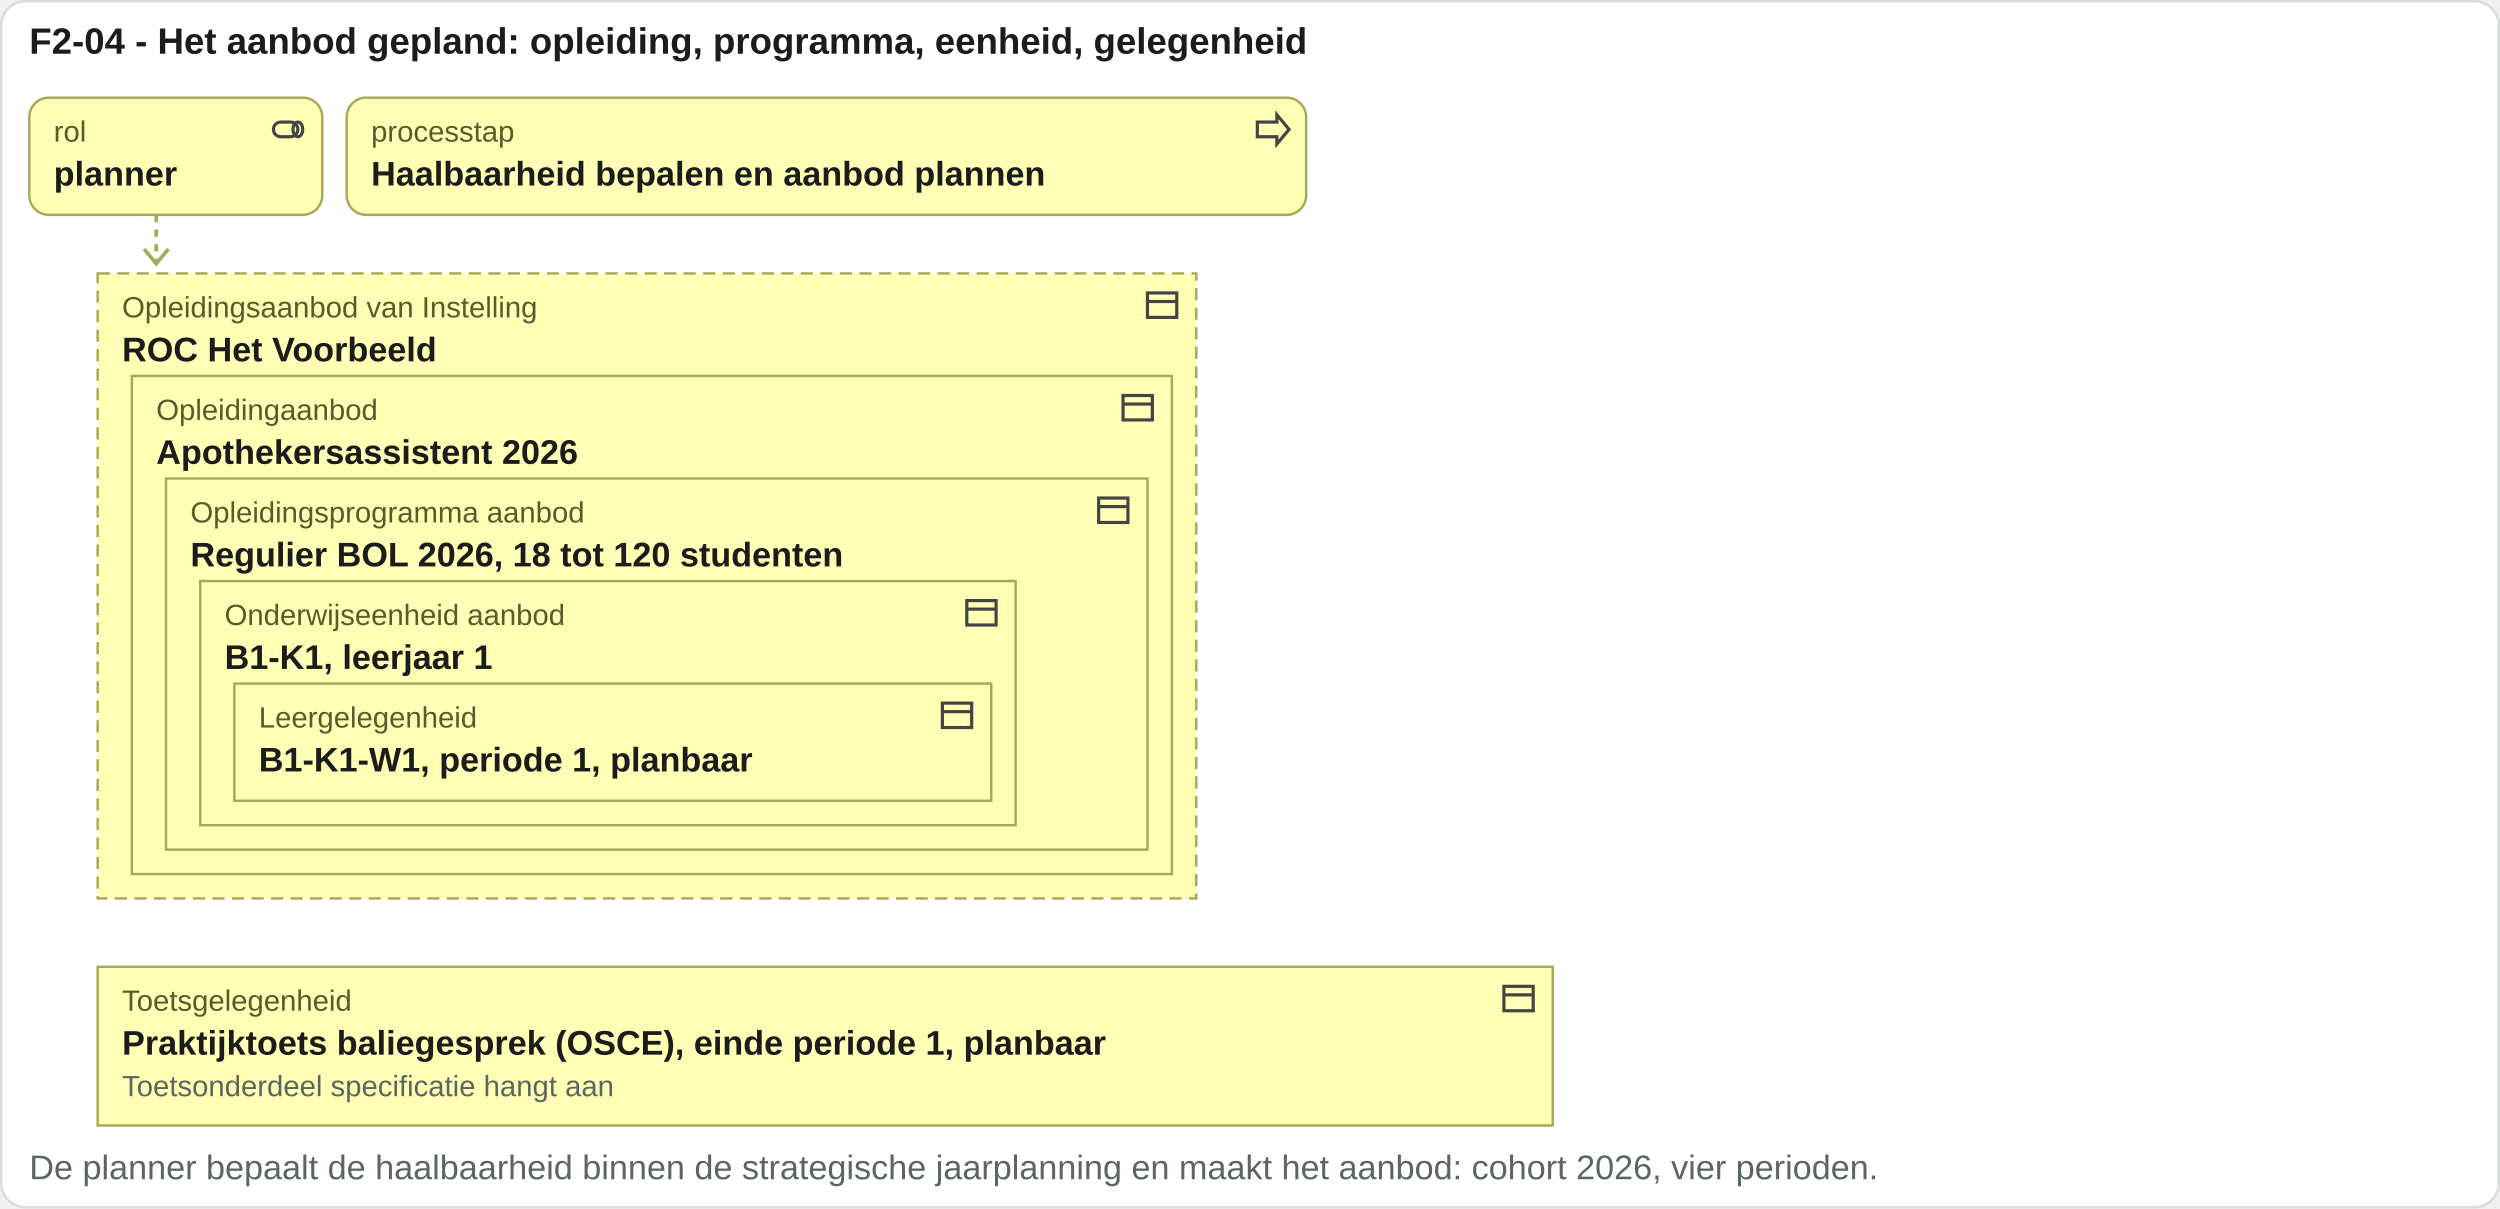
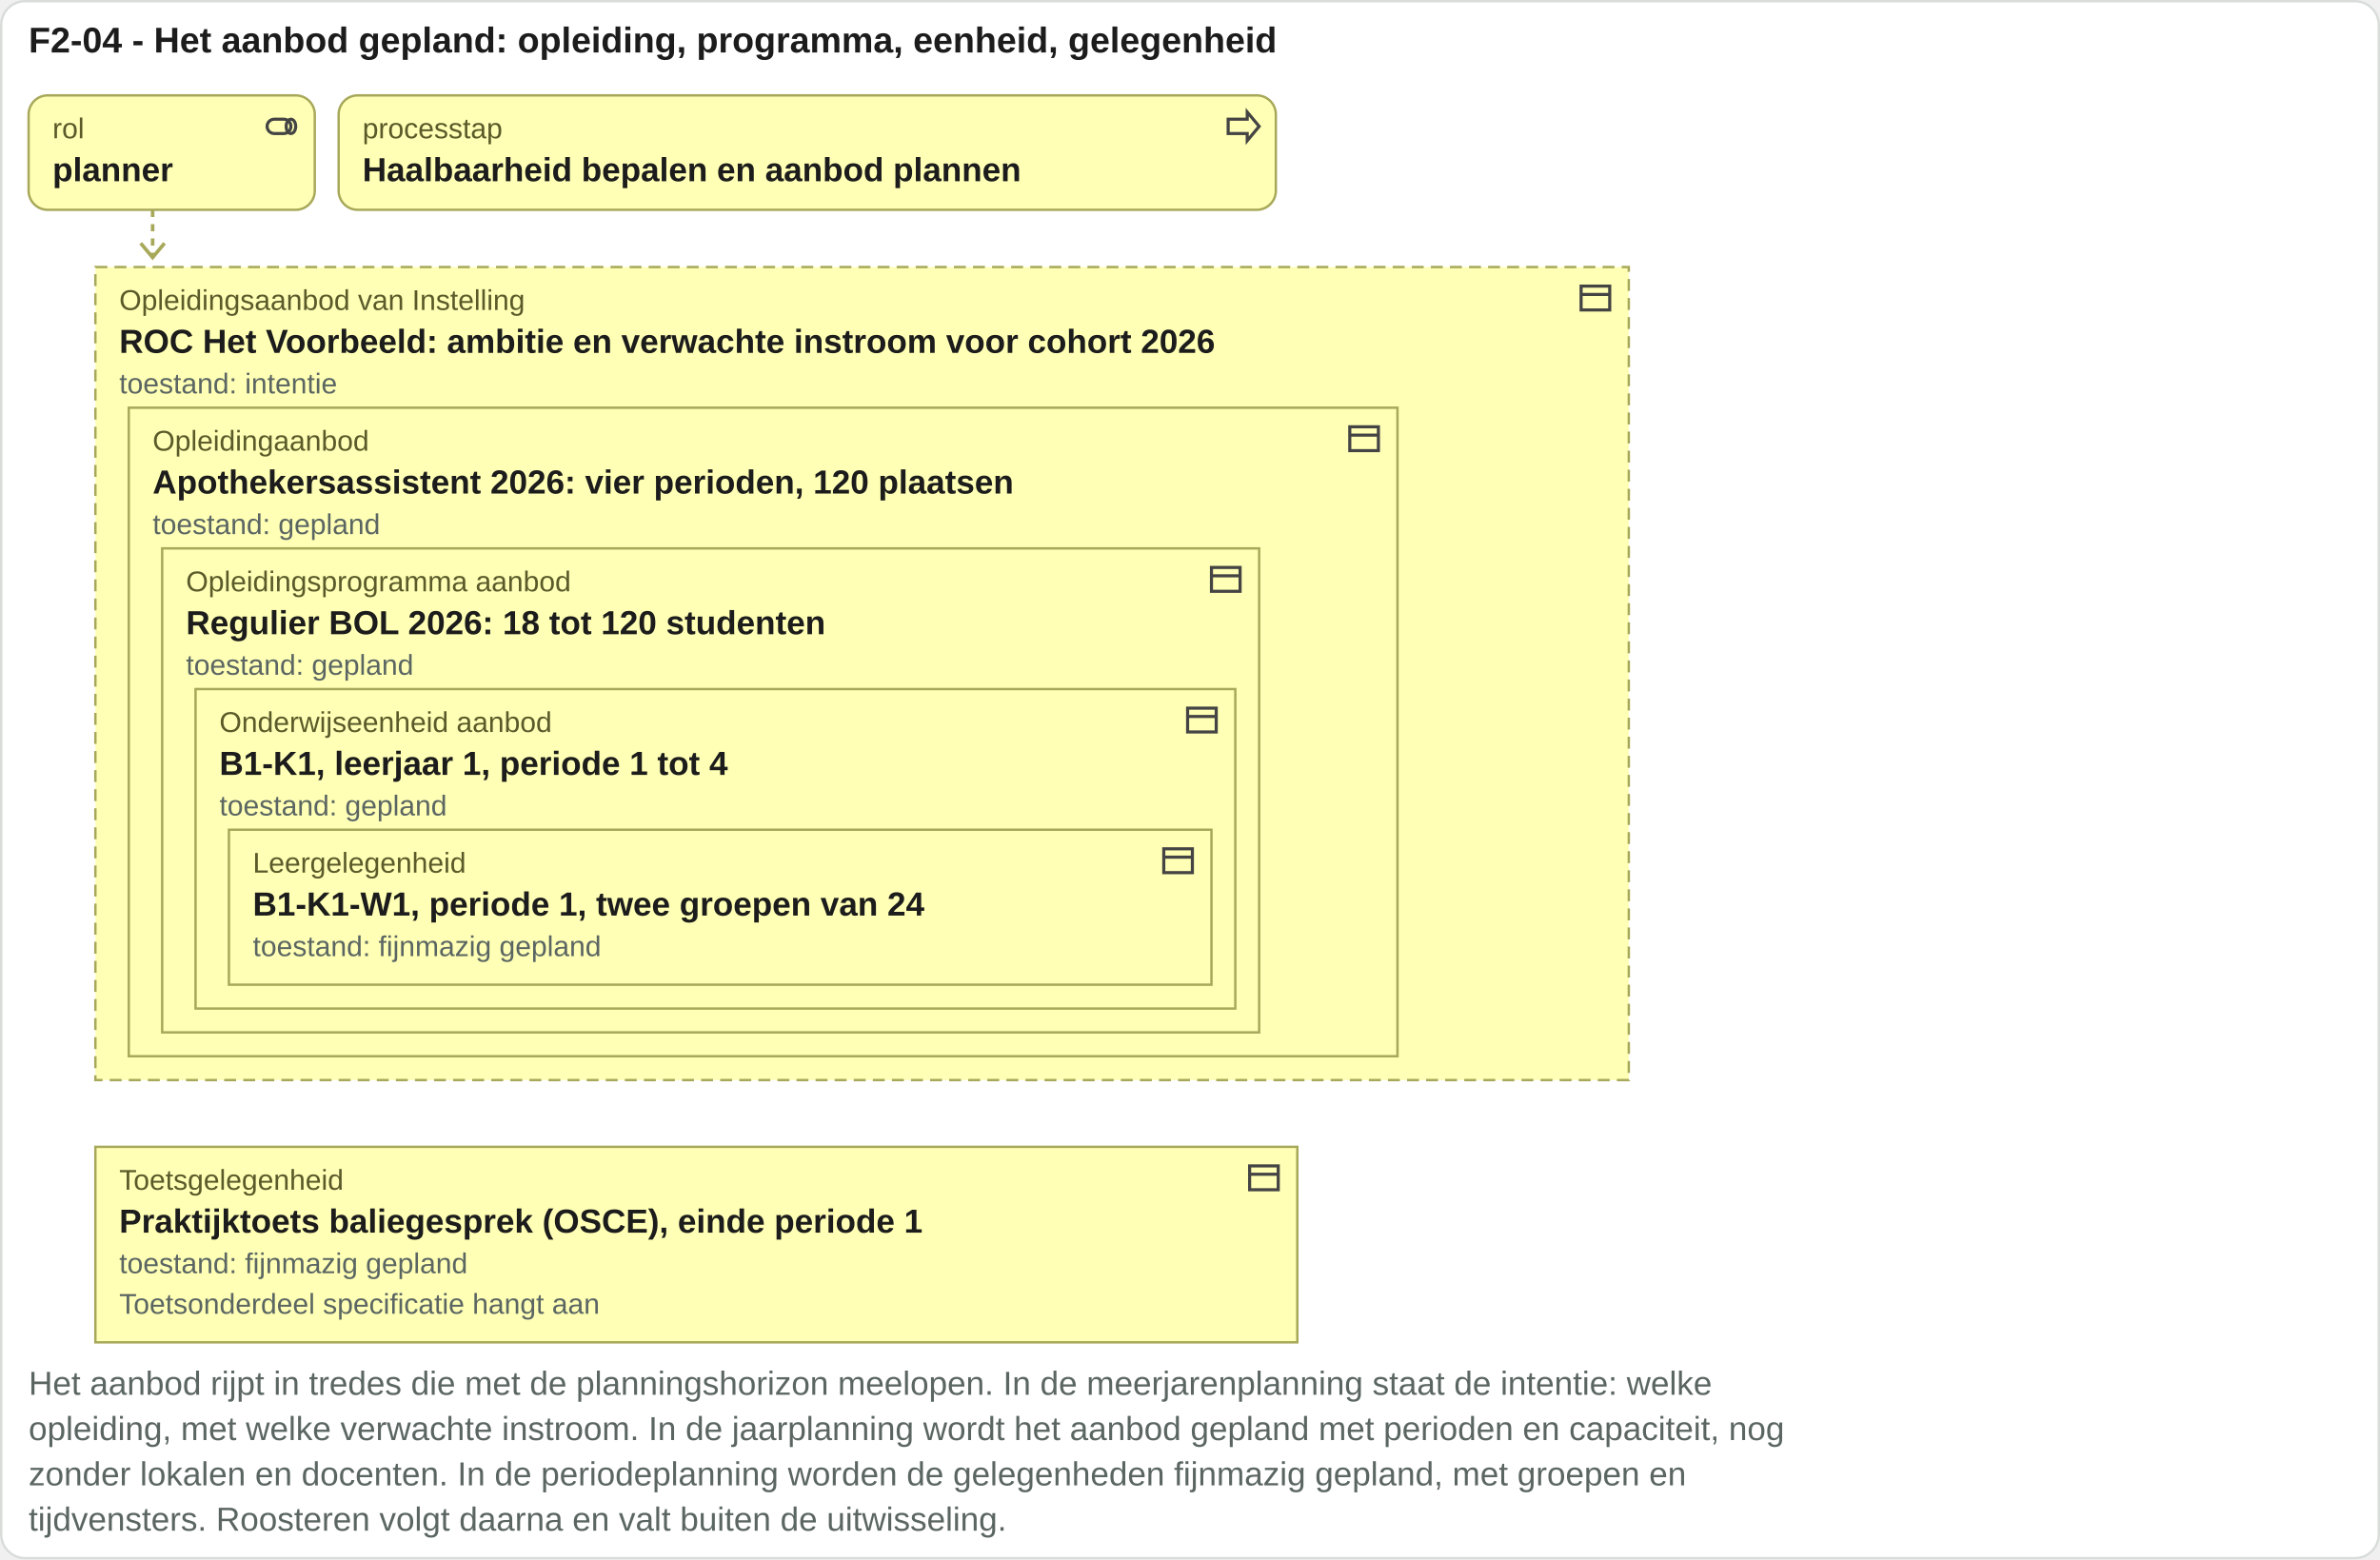
- <svg xmlns="http://www.w3.org/2000/svg" viewBox="0 0 1024 495" width="1024" height="495">
-   <rect x="0.5" y="0.5" width="1023" height="494" rx="10" fill="#ffffff" stroke="#d8ddda" />
+ <svg xmlns="http://www.w3.org/2000/svg" viewBox="0 0 998 654" width="998" height="654">
+   <rect x="0.5" y="0.5" width="997" height="653" rx="10" fill="#ffffff" stroke="#d8ddda" />
  <text x="12" y="22" font-family="Arial, Helvetica, sans-serif" font-size="15" font-weight="bold" fill="#1c1c1c" text-anchor="start">F2-04 - Het aanbod gepland: opleiding, programma, eenheid, gelegenheid</text>
  <rect x="12" y="40" width="120" height="48" rx="8" fill="#ffffb5" stroke="#a8a85a" />
  <g transform="translate(110,45)" fill="none" stroke="#444" stroke-width="1.3">
    <rect x="2" y="5" width="10" height="6" rx="3" />
    <ellipse cx="12" cy="8" rx="2" ry="3" />
  </g>
  <text x="22" y="58" font-family="Arial, Helvetica, sans-serif" font-size="12" fill="#5a5a2a" text-anchor="start">rol</text>
  <text x="22" y="76" font-family="Arial, Helvetica, sans-serif" font-size="14" font-weight="bold" fill="#1c1c1c" text-anchor="start">planner</text>
  <rect x="142" y="40" width="393" height="48" rx="8" fill="#ffffb5" stroke="#a8a85a" />
  <g transform="translate(513,45)" fill="none" stroke="#444" stroke-width="1.3">
    <path d="M2 5h8V2l5 6-5 6v-3H2z" />
  </g>
  <text x="152" y="58" font-family="Arial, Helvetica, sans-serif" font-size="12" fill="#5a5a2a" text-anchor="start">processtap</text>
  <text x="152" y="76" font-family="Arial, Helvetica, sans-serif" font-size="14" font-weight="bold" fill="#1c1c1c" text-anchor="start">Haalbaarheid bepalen en aanbod plannen</text>
  <path d="M64 88 V108" stroke="#a8a85a" stroke-width="1.5" stroke-dasharray="3 3" />
  <path d="M59 102 l5 6 5 -6" fill="none" stroke="#a8a85a" stroke-width="1.5" />
-   <rect x="40" y="112" width="450" height="256" rx="0" fill="#ffffb5" stroke="#a8a85a" stroke-dasharray="5 3" />
-   <g transform="translate(468,117)" fill="none" stroke="#444" stroke-width="1.3">
+   <rect x="40" y="112" width="643" height="341" rx="0" fill="#ffffb5" stroke="#a8a85a" stroke-dasharray="5 3" />
+   <g transform="translate(661,117)" fill="none" stroke="#444" stroke-width="1.3">
    <rect x="2" y="3" width="12" height="10" />
    <path d="M2 6.5h12" />
  </g>
  <text x="50" y="130" font-family="Arial, Helvetica, sans-serif" font-size="12" fill="#5a5a2a" text-anchor="start">Opleidingsaanbod van Instelling</text>
-   <text x="50" y="148" font-family="Arial, Helvetica, sans-serif" font-size="14" font-weight="bold" fill="#1c1c1c" text-anchor="start">ROC Het Voorbeeld</text>
-   <rect x="54" y="154" width="426" height="204" rx="0" fill="#ffffb5" stroke="#a8a85a" />
-   <g transform="translate(458,159)" fill="none" stroke="#444" stroke-width="1.3">
+   <text x="50" y="148" font-family="Arial, Helvetica, sans-serif" font-size="14" font-weight="bold" fill="#1c1c1c" text-anchor="start">ROC Het Voorbeeld: ambitie en verwachte instroom voor cohort 2026</text>
+   <rect x="54" y="171" width="532" height="272" rx="0" fill="#ffffb5" stroke="#a8a85a" />
+   <g transform="translate(564,176)" fill="none" stroke="#444" stroke-width="1.3">
    <rect x="2" y="3" width="12" height="10" />
    <path d="M2 6.5h12" />
  </g>
-   <text x="64" y="172" font-family="Arial, Helvetica, sans-serif" font-size="12" fill="#5a5a2a" text-anchor="start">Opleidingaanbod</text>
-   <text x="64" y="190" font-family="Arial, Helvetica, sans-serif" font-size="14" font-weight="bold" fill="#1c1c1c" text-anchor="start">Apothekersassistent 2026</text>
-   <rect x="68" y="196" width="402" height="152" rx="0" fill="#ffffb5" stroke="#a8a85a" />
-   <g transform="translate(448,201)" fill="none" stroke="#444" stroke-width="1.3">
+   <text x="64" y="189" font-family="Arial, Helvetica, sans-serif" font-size="12" fill="#5a5a2a" text-anchor="start">Opleidingaanbod</text>
+   <text x="64" y="207" font-family="Arial, Helvetica, sans-serif" font-size="14" font-weight="bold" fill="#1c1c1c" text-anchor="start">Apothekersassistent 2026: vier perioden, 120 plaatsen</text>
+   <rect x="68" y="230" width="460" height="203" rx="0" fill="#ffffb5" stroke="#a8a85a" />
+   <g transform="translate(506,235)" fill="none" stroke="#444" stroke-width="1.3">
    <rect x="2" y="3" width="12" height="10" />
    <path d="M2 6.5h12" />
  </g>
-   <text x="78" y="214" font-family="Arial, Helvetica, sans-serif" font-size="12" fill="#5a5a2a" text-anchor="start">Opleidingsprogramma aanbod</text>
-   <text x="78" y="232" font-family="Arial, Helvetica, sans-serif" font-size="14" font-weight="bold" fill="#1c1c1c" text-anchor="start">Regulier BOL 2026, 18 tot 120 studenten</text>
-   <rect x="82" y="238" width="334" height="100" rx="0" fill="#ffffb5" stroke="#a8a85a" />
-   <g transform="translate(394,243)" fill="none" stroke="#444" stroke-width="1.3">
+   <text x="78" y="248" font-family="Arial, Helvetica, sans-serif" font-size="12" fill="#5a5a2a" text-anchor="start">Opleidingsprogramma aanbod</text>
+   <text x="78" y="266" font-family="Arial, Helvetica, sans-serif" font-size="14" font-weight="bold" fill="#1c1c1c" text-anchor="start">Regulier BOL 2026: 18 tot 120 studenten</text>
+   <rect x="82" y="289" width="436" height="134" rx="0" fill="#ffffb5" stroke="#a8a85a" />
+   <g transform="translate(496,294)" fill="none" stroke="#444" stroke-width="1.3">
    <rect x="2" y="3" width="12" height="10" />
    <path d="M2 6.5h12" />
  </g>
-   <text x="92" y="256" font-family="Arial, Helvetica, sans-serif" font-size="12" fill="#5a5a2a" text-anchor="start">Onderwijseenheid aanbod</text>
-   <text x="92" y="274" font-family="Arial, Helvetica, sans-serif" font-size="14" font-weight="bold" fill="#1c1c1c" text-anchor="start">B1-K1, leerjaar 1</text>
-   <rect x="96" y="280" width="310" height="48" rx="0" fill="#ffffb5" stroke="#a8a85a" />
-   <g transform="translate(384,285)" fill="none" stroke="#444" stroke-width="1.3">
+   <text x="92" y="307" font-family="Arial, Helvetica, sans-serif" font-size="12" fill="#5a5a2a" text-anchor="start">Onderwijseenheid aanbod</text>
+   <text x="92" y="325" font-family="Arial, Helvetica, sans-serif" font-size="14" font-weight="bold" fill="#1c1c1c" text-anchor="start">B1-K1, leerjaar 1, periode 1 tot 4</text>
+   <rect x="96" y="348" width="412" height="65" rx="0" fill="#ffffb5" stroke="#a8a85a" />
+   <g transform="translate(486,353)" fill="none" stroke="#444" stroke-width="1.3">
    <rect x="2" y="3" width="12" height="10" />
    <path d="M2 6.5h12" />
  </g>
-   <text x="106" y="298" font-family="Arial, Helvetica, sans-serif" font-size="12" fill="#5a5a2a" text-anchor="start">Leergelegenheid</text>
-   <text x="106" y="316" font-family="Arial, Helvetica, sans-serif" font-size="14" font-weight="bold" fill="#1c1c1c" text-anchor="start">B1-K1-W1, periode 1, planbaar</text>
-   <rect x="40" y="396" width="596" height="65" rx="0" fill="#ffffb5" stroke="#a8a85a" />
-   <g transform="translate(614,401)" fill="none" stroke="#444" stroke-width="1.3">
+   <text x="106" y="366" font-family="Arial, Helvetica, sans-serif" font-size="12" fill="#5a5a2a" text-anchor="start">Leergelegenheid</text>
+   <text x="106" y="384" font-family="Arial, Helvetica, sans-serif" font-size="14" font-weight="bold" fill="#1c1c1c" text-anchor="start">B1-K1-W1, periode 1, twee groepen van 24</text>
+   <text x="106" y="401" font-family="Arial, Helvetica, sans-serif" font-size="12" fill="#5b6663" text-anchor="start">toestand: fijnmazig gepland</text>
+   <text x="92" y="342" font-family="Arial, Helvetica, sans-serif" font-size="12" fill="#5b6663" text-anchor="start">toestand: gepland</text>
+   <text x="78" y="283" font-family="Arial, Helvetica, sans-serif" font-size="12" fill="#5b6663" text-anchor="start">toestand: gepland</text>
+   <text x="64" y="224" font-family="Arial, Helvetica, sans-serif" font-size="12" fill="#5b6663" text-anchor="start">toestand: gepland</text>
+   <text x="50" y="165" font-family="Arial, Helvetica, sans-serif" font-size="12" fill="#5b6663" text-anchor="start">toestand: intentie</text>
+   <rect x="40" y="481" width="504" height="82" rx="0" fill="#ffffb5" stroke="#a8a85a" />
+   <g transform="translate(522,486)" fill="none" stroke="#444" stroke-width="1.3">
    <rect x="2" y="3" width="12" height="10" />
    <path d="M2 6.5h12" />
  </g>
-   <text x="50" y="414" font-family="Arial, Helvetica, sans-serif" font-size="12" fill="#5a5a2a" text-anchor="start">Toetsgelegenheid</text>
-   <text x="50" y="432" font-family="Arial, Helvetica, sans-serif" font-size="14" font-weight="bold" fill="#1c1c1c" text-anchor="start">Praktijktoets baliegesprek (OSCE), einde periode 1, planbaar</text>
-   <text x="50" y="449" font-family="Arial, Helvetica, sans-serif" font-size="12" fill="#5b6663" text-anchor="start">Toetsonderdeel specificatie hangt aan</text>
-   <text x="12" y="483" font-family="Arial, Helvetica, sans-serif" font-size="14" fill="#5b6663" text-anchor="start">De planner bepaalt de haalbaarheid binnen de strategische jaarplanning en maakt het aanbod: cohort 2026, vier perioden.</text>
+   <text x="50" y="499" font-family="Arial, Helvetica, sans-serif" font-size="12" fill="#5a5a2a" text-anchor="start">Toetsgelegenheid</text>
+   <text x="50" y="517" font-family="Arial, Helvetica, sans-serif" font-size="14" font-weight="bold" fill="#1c1c1c" text-anchor="start">Praktijktoets baliegesprek (OSCE), einde periode 1</text>
+   <text x="50" y="534" font-family="Arial, Helvetica, sans-serif" font-size="12" fill="#5b6663" text-anchor="start">toestand: fijnmazig gepland</text>
+   <text x="50" y="551" font-family="Arial, Helvetica, sans-serif" font-size="12" fill="#5b6663" text-anchor="start">Toetsonderdeel specificatie hangt aan</text>
+   <text x="12" y="585" font-family="Arial, Helvetica, sans-serif" font-size="14" fill="#5b6663" text-anchor="start">Het aanbod rijpt in tredes die met de planningshorizon meelopen. In de meerjarenplanning staat de intentie: welke</text>
+   <text x="12" y="604" font-family="Arial, Helvetica, sans-serif" font-size="14" fill="#5b6663" text-anchor="start">opleiding, met welke verwachte instroom. In de jaarplanning wordt het aanbod gepland met perioden en capaciteit, nog</text>
+   <text x="12" y="623" font-family="Arial, Helvetica, sans-serif" font-size="14" fill="#5b6663" text-anchor="start">zonder lokalen en docenten. In de periodeplanning worden de gelegenheden fijnmazig gepland, met groepen en</text>
+   <text x="12" y="642" font-family="Arial, Helvetica, sans-serif" font-size="14" fill="#5b6663" text-anchor="start">tijdvensters. Roosteren volgt daarna en valt buiten de uitwisseling.</text>
</svg>
